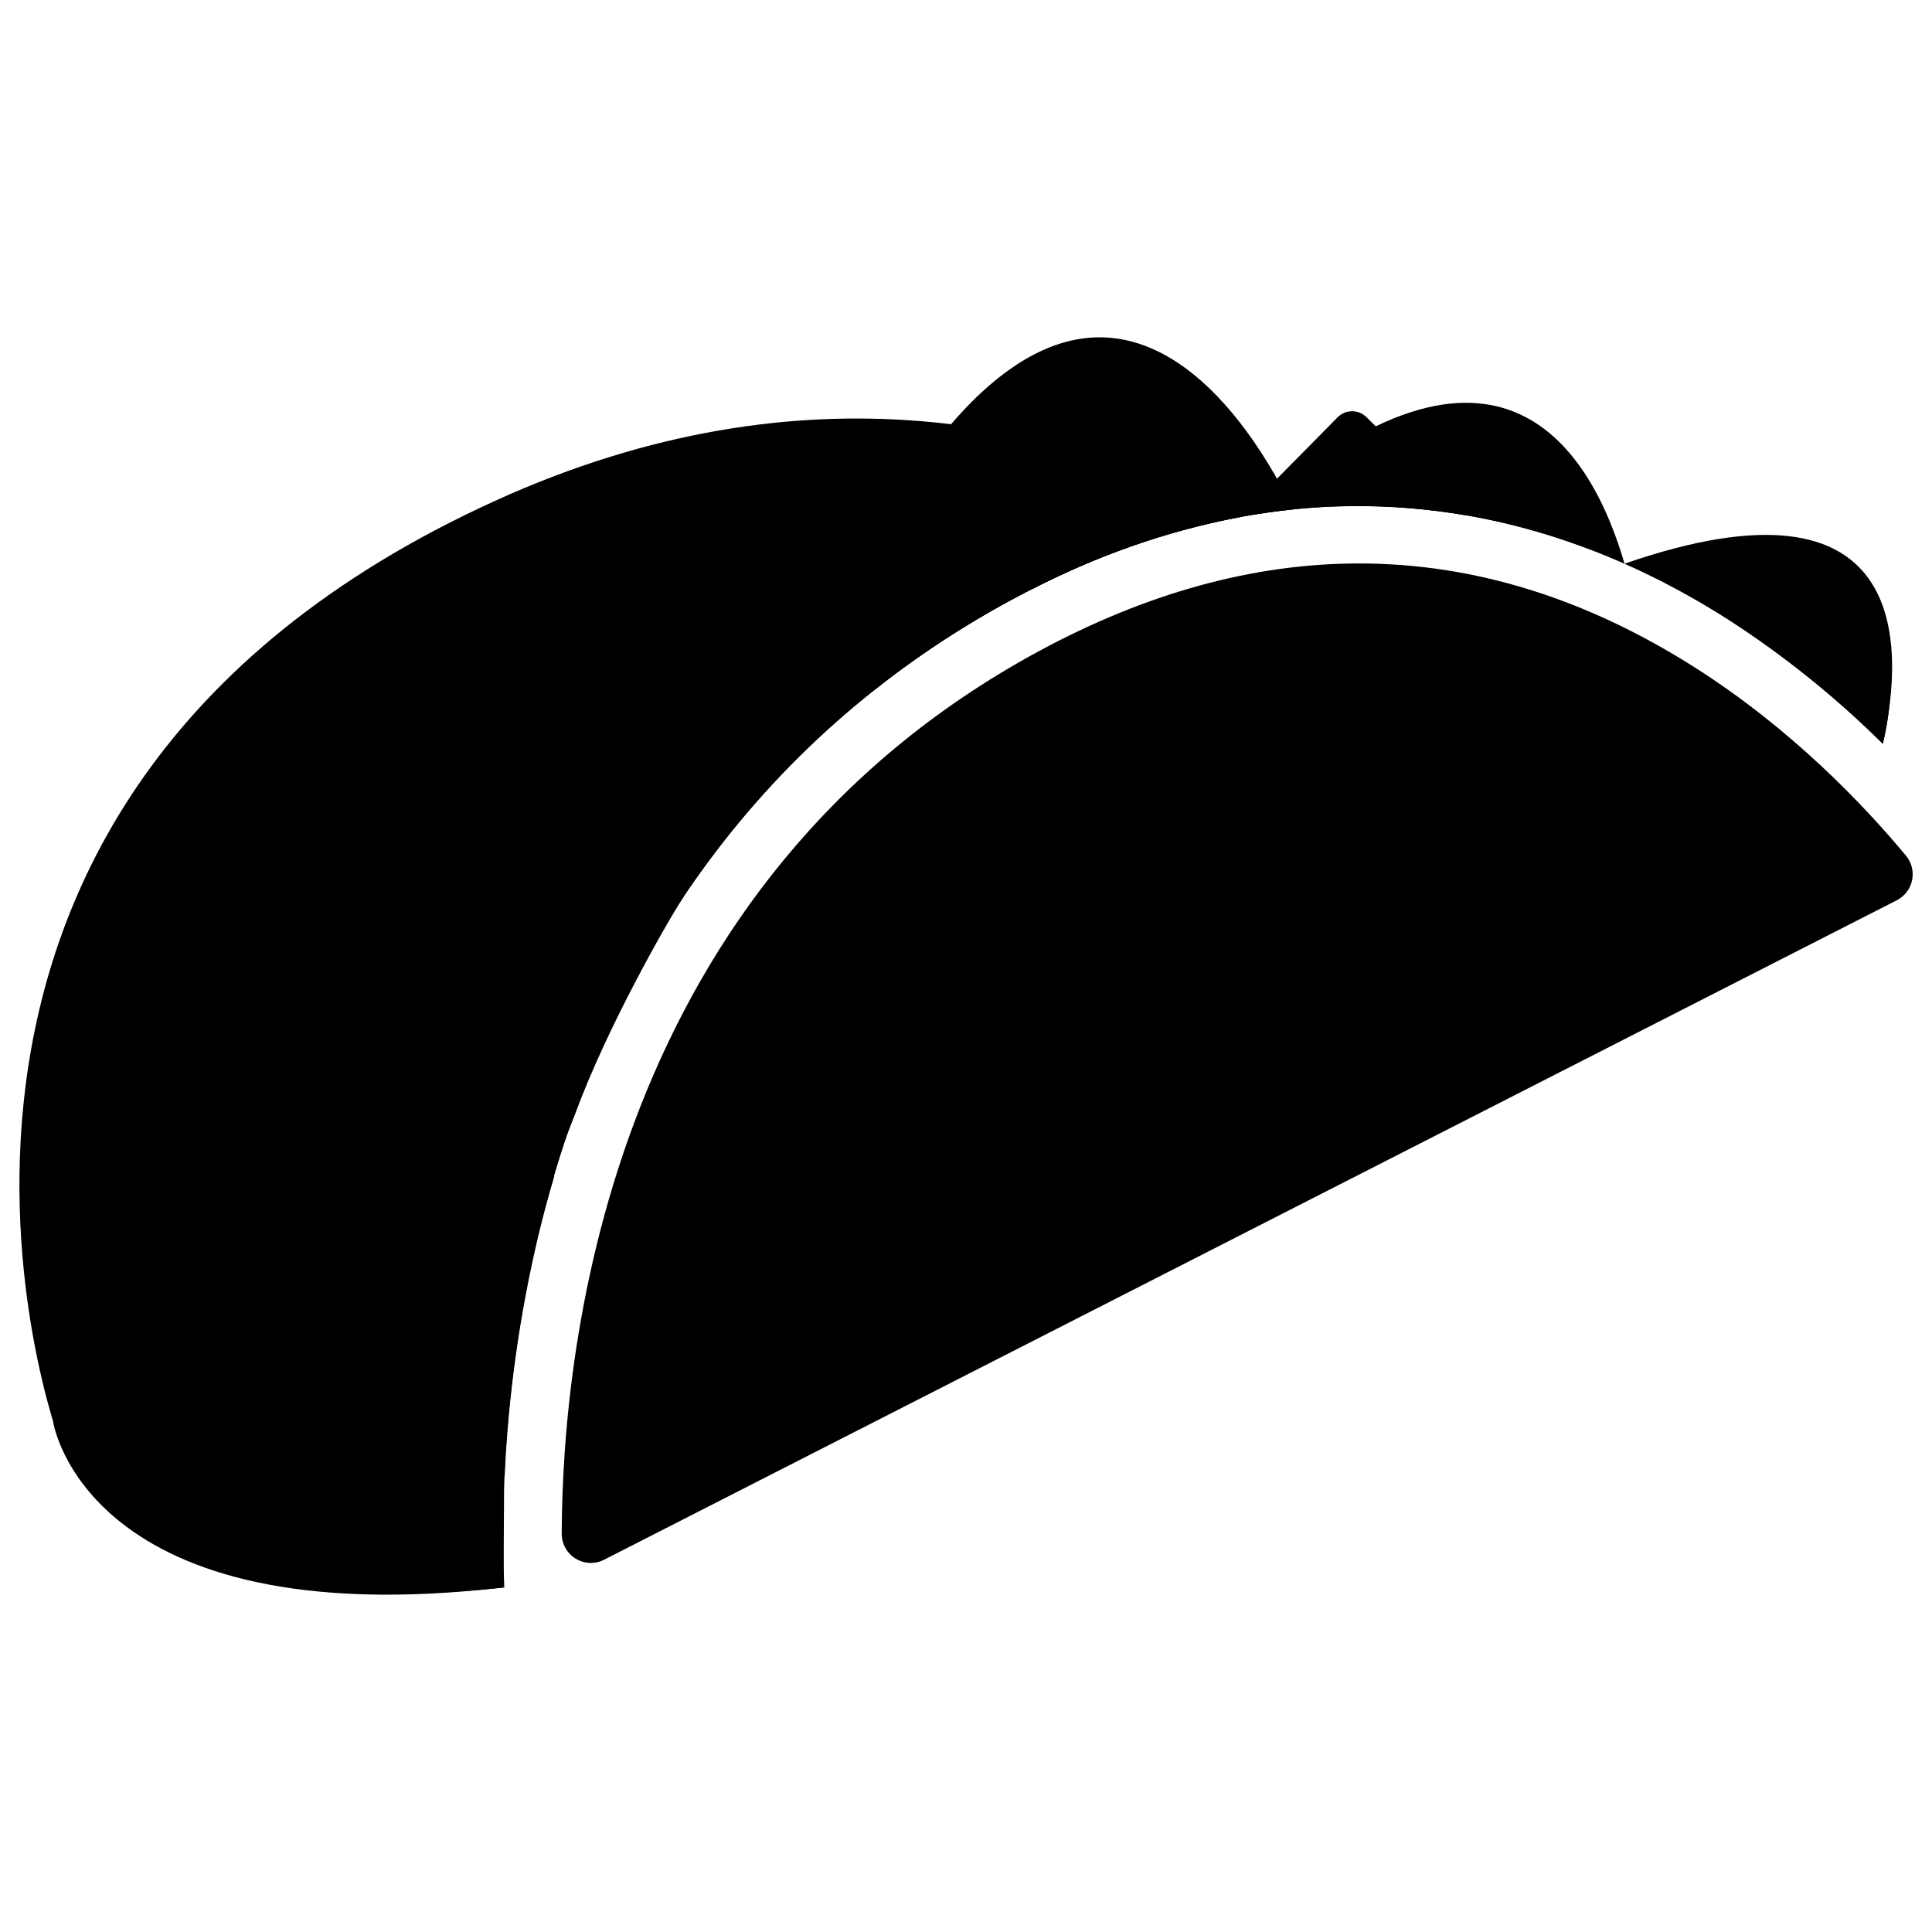
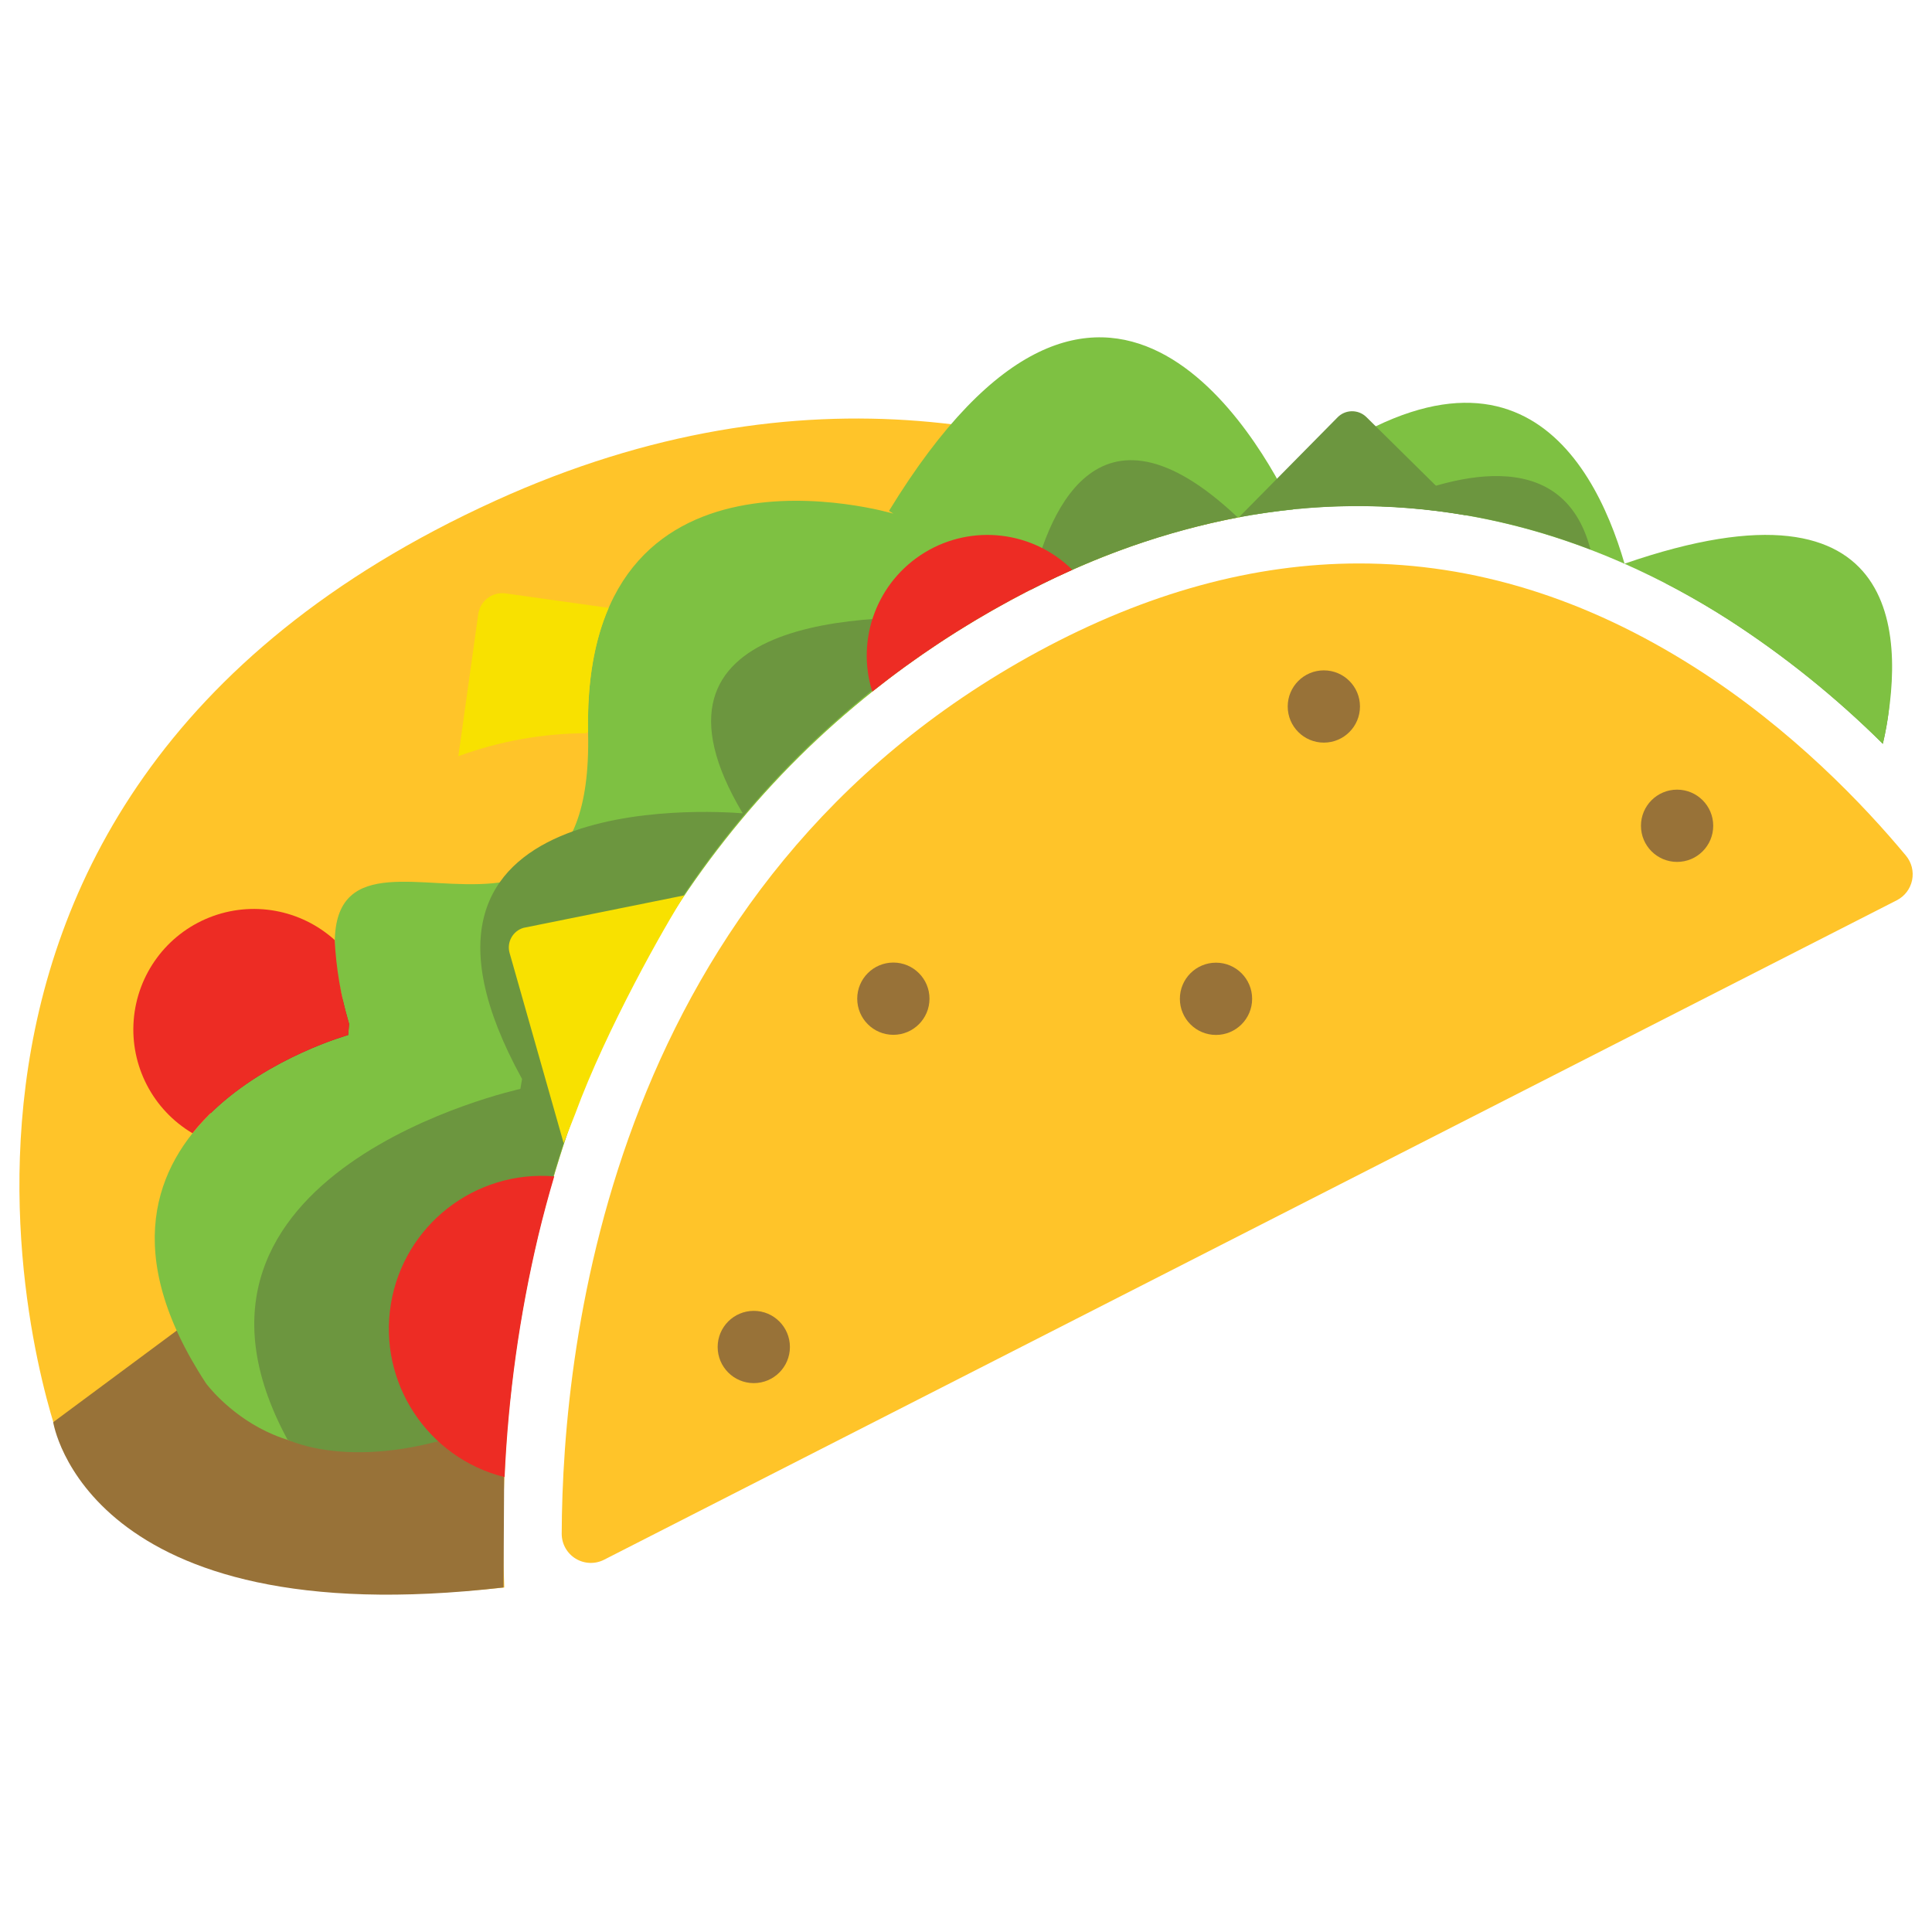
- <svg xmlns="http://www.w3.org/2000/svg" viewBox="0 0 500 500" width="500" height="500" fill="#000000">
-   <path d="M139.22 319.77c17.67-73.8 60-130.67 122.37-164.44 21.05-11.4 41.1-18.21 60-21.62-45.81-24-113.09-40.64-193.41-4.12-173.68 79-112.82 243.25-112.82 243.25s13.71 48.75 115.15 38a332.51 332.51 0 0 1 8.71-91.07z" />
-   <path d="M420.44 145.91c-8.34-28.68-32.08-70.24-96.38-13.19l1 .35c36.94-5.91 69.25 1.28 95.38 12.84z" />
-   <circle cx="68.71" cy="269.98" r="23" />
-   <path d="M55.47 337.13l-41.7 30.93s8.43 55.39 116.54 42.77l.16-28.53z" />
-   <path d="M438.75 172.82c-28.27-18-57.34-27-87-27-27.23 0-54.95 7.59-83 22.76-110.42 59.84-123.21 178.24-123.38 228.34a7.54 7.54 0 0 0 11 6.72L490.87 233a7.55 7.55 0 0 0 2.38-11.57c-10.85-13.05-29.51-32.71-54.5-48.61z" />
-   <circle cx="434.03" cy="213.71" r="9.35" />
-   <circle cx="195.08" cy="348.6" r="9.35" />
-   <circle cx="342.61" cy="182.84" r="9.35" />
-   <circle cx="231.2" cy="258.46" r="9.35" />
-   <path d="M139.21 319.77c17.67-73.8 60-130.67 122.36-164.44 26-14.08 50.46-21.17 73.05-23.48-8.55-18-48.84-90.76-104.55.37l1.13.71s-80.74-24-79 56.83S68 187.27 90.35 265l-.24 2.88S8.94 290.35 53.31 358c0 0 22.19 30.45 58.22 8.25l23.11-23.7c1.2-7.35 2.7-14.95 4.57-22.78z" />
-   <circle cx="314.7" cy="258.49" r="9.35" />
-   <path d="M139.22 319.36c16.77-70 55.74-124.8 113-159.08-28.24-1.9-90.45-.82-60 50.21-8.57-.7-98.42-6.33-57.11 68.75l-.44 2.57s-97.86 21.32-60.27 90.75c0 0 19.12 9.67 52.62-4.21l4.93-5.75a331.18 331.18 0 0 1 7.27-43.24z" />
-   <path d="M320.34 133.92c-37-35-49.74.57-53.63 18.75a198.71 198.71 0 0 1 53.63-18.75z" />
-   <path d="M411.62 142.22c-7.26-27.95-37.05-19-54.08-11.19a168.42 168.42 0 0 1 54.08 11.19z" />
-   <path d="M379.38 133.37l-25.83-25.5a5.28 5.28 0 0 0-7.46.21l-25.46 25.79a165.11 165.11 0 0 1 58.75-.5z" />
-   <path d="M487.27 192.48c11.57-47.93-33.86-45.52-56.34-41.61 5.82 3 11.28 6.19 16.36 9.44a245.84 245.84 0 0 1 39.98 32.17z" />
-   <path d="M447.29 160.36a246.68 246.68 0 0 1 40 32.16c5.75-26.05 6.94-72.16-66.88-46.63a200.39 200.39 0 0 1 26.88 14.47z" />
-   <path d="M151.73 189.76l.45-.36c-.25-13.39 1.78-23.88 5.34-32.08l-26.86-3.77a6.28 6.28 0 0 0-6.91 5.54l-5.13 36.61a97.26 97.26 0 0 1 33.11-5.94z" />
-   <path d="M139.32 319.77q1.88-7.8 4.12-15.33a39.58 39.58 0 0 0-12.85 77.84 335.68 335.68 0 0 1 8.73-62.51z" />
-   <path d="M49.81 293.28c14.57-18.3 40.3-25.43 40.3-25.43l.24-2.88a91 91 0 0 1-3.73-21.69 31.2 31.2 0 1 0-36.81 50z" />
-   <path d="M261.57 155.33c5.39-2.92 10.7-5.51 15.95-7.85A31.23 31.23 0 0 0 225.74 179a243.21 243.21 0 0 1 35.83-23.67z" />
-   <path d="M145.87 295.85l3-7.61c8-21.84 23.37-49 28.28-56.53l-41.65 8.41a5.28 5.28 0 0 0-3.61 6.53z" />
+ <svg xmlns="http://www.w3.org/2000/svg" viewBox="0 0 500 500" fill="#000000">
+   <path class="cls-1" d="M139.22 319.77c17.67-73.8 60-130.67 122.37-164.44 21.05-11.4 41.1-18.21 60-21.62-45.81-24-113.09-40.64-193.41-4.12-173.68 79-112.82 243.25-112.82 243.25s13.71 48.75 115.15 38a332.51 332.51 0 0 1 8.71-91.07z" fill="#ffc429" />
+   <path class="cls-2" d="M420.44 145.91c-8.34-28.68-32.08-70.24-96.38-13.19l1 .35c36.94-5.91 69.25 1.28 95.38 12.84z" fill="#7ec142" />
+   <circle class="cls-3" cx="68.71" cy="269.98" r="23" fill="#b62025" />
+   <path class="cls-4" d="M55.47 337.13l-41.7 30.93s8.43 55.39 116.54 42.77l.16-28.53z" fill="#987238" />
+   <path class="cls-1" d="M438.75 172.82c-28.27-18-57.34-27-87-27-27.23 0-54.95 7.59-83 22.76-110.42 59.84-123.21 178.24-123.38 228.34a7.54 7.54 0 0 0 11 6.72L490.87 233a7.55 7.55 0 0 0 2.38-11.57c-10.85-13.05-29.51-32.71-54.5-48.61z" fill="#ffc429" />
+   <circle class="cls-4" cx="434.03" cy="213.71" r="9.35" fill="#987238" />
+   <circle class="cls-4" cx="195.08" cy="348.6" r="9.35" fill="#987238" />
+   <circle class="cls-4" cx="342.61" cy="182.84" r="9.35" fill="#987238" />
+   <circle class="cls-4" cx="231.2" cy="258.46" r="9.35" fill="#987238" />
+   <path class="cls-2" d="M139.21 319.77c17.67-73.8 60-130.67 122.36-164.44 26-14.08 50.46-21.17 73.05-23.48-8.55-18-48.84-90.76-104.55.37l1.13.71s-80.74-24-79 56.83S68 187.27 90.35 265l-.24 2.88S8.94 290.35 53.31 358c0 0 22.19 30.45 58.22 8.25l23.11-23.7c1.2-7.35 2.7-14.95 4.57-22.78z" fill="#7ec142" />
+   <circle class="cls-4" cx="314.7" cy="258.49" r="9.35" fill="#987238" />
+   <path class="cls-5" d="M139.22 319.36c16.77-70 55.74-124.8 113-159.08-28.24-1.9-90.45-.82-60 50.21-8.57-.7-98.42-6.33-57.11 68.75l-.44 2.57s-97.86 21.32-60.27 90.75c0 0 19.12 9.67 52.62-4.21l4.93-5.75a331.18 331.18 0 0 1 7.27-43.24z" fill="#6c963f" />
+   <path class="cls-5" d="M320.34 133.92c-37-35-49.74.57-53.63 18.75a198.71 198.71 0 0 1 53.63-18.75z" fill="#6c963f" />
+   <path class="cls-5" d="M411.62 142.22c-7.26-27.95-37.05-19-54.08-11.19a168.42 168.42 0 0 1 54.08 11.19z" fill="#6c963f" />
+   <path class="cls-6" d="M379.38 133.37l-25.83-25.5a5.28 5.28 0 0 0-7.46.21l-25.46 25.79a165.11 165.11 0 0 1 58.75-.5z" fill="#6c963f" />
+   <path class="cls-5" d="M487.27 192.48c11.57-47.93-33.86-45.52-56.34-41.61 5.82 3 11.28 6.19 16.36 9.44a245.84 245.84 0 0 1 39.98 32.17z" fill="#6c963f" />
+   <path class="cls-2" d="M447.29 160.36a246.68 246.68 0 0 1 40 32.16c5.75-26.05 6.94-72.16-66.88-46.63a200.39 200.39 0 0 1 26.88 14.47z" fill="#7ec142" />
+   <path class="cls-6" d="M151.73 189.76l.45-.36c-.25-13.39 1.78-23.88 5.34-32.08l-26.86-3.77a6.28 6.28 0 0 0-6.91 5.54l-5.13 36.61a97.26 97.26 0 0 1 33.11-5.94z" fill="#f8e100" />
+   <path class="cls-7" d="M139.32 319.77q1.88-7.8 4.12-15.33a39.58 39.58 0 0 0-12.85 77.84 335.68 335.68 0 0 1 8.73-62.51z" fill="#ed2c24" />
+   <path class="cls-7" d="M49.81 293.28c14.57-18.3 40.3-25.43 40.3-25.43l.24-2.88a91 91 0 0 1-3.73-21.69 31.2 31.2 0 1 0-36.81 50z" fill="#ed2c24" />
+   <path class="cls-7" d="M261.57 155.33c5.39-2.92 10.7-5.51 15.95-7.85A31.23 31.23 0 0 0 225.74 179a243.21 243.21 0 0 1 35.83-23.67z" fill="#ed2c24" />
+   <path class="cls-6" d="M145.87 295.85l3-7.61c8-21.84 23.37-49 28.28-56.53l-41.65 8.41a5.28 5.28 0 0 0-3.61 6.53z" fill="#f8e100" />
</svg>
